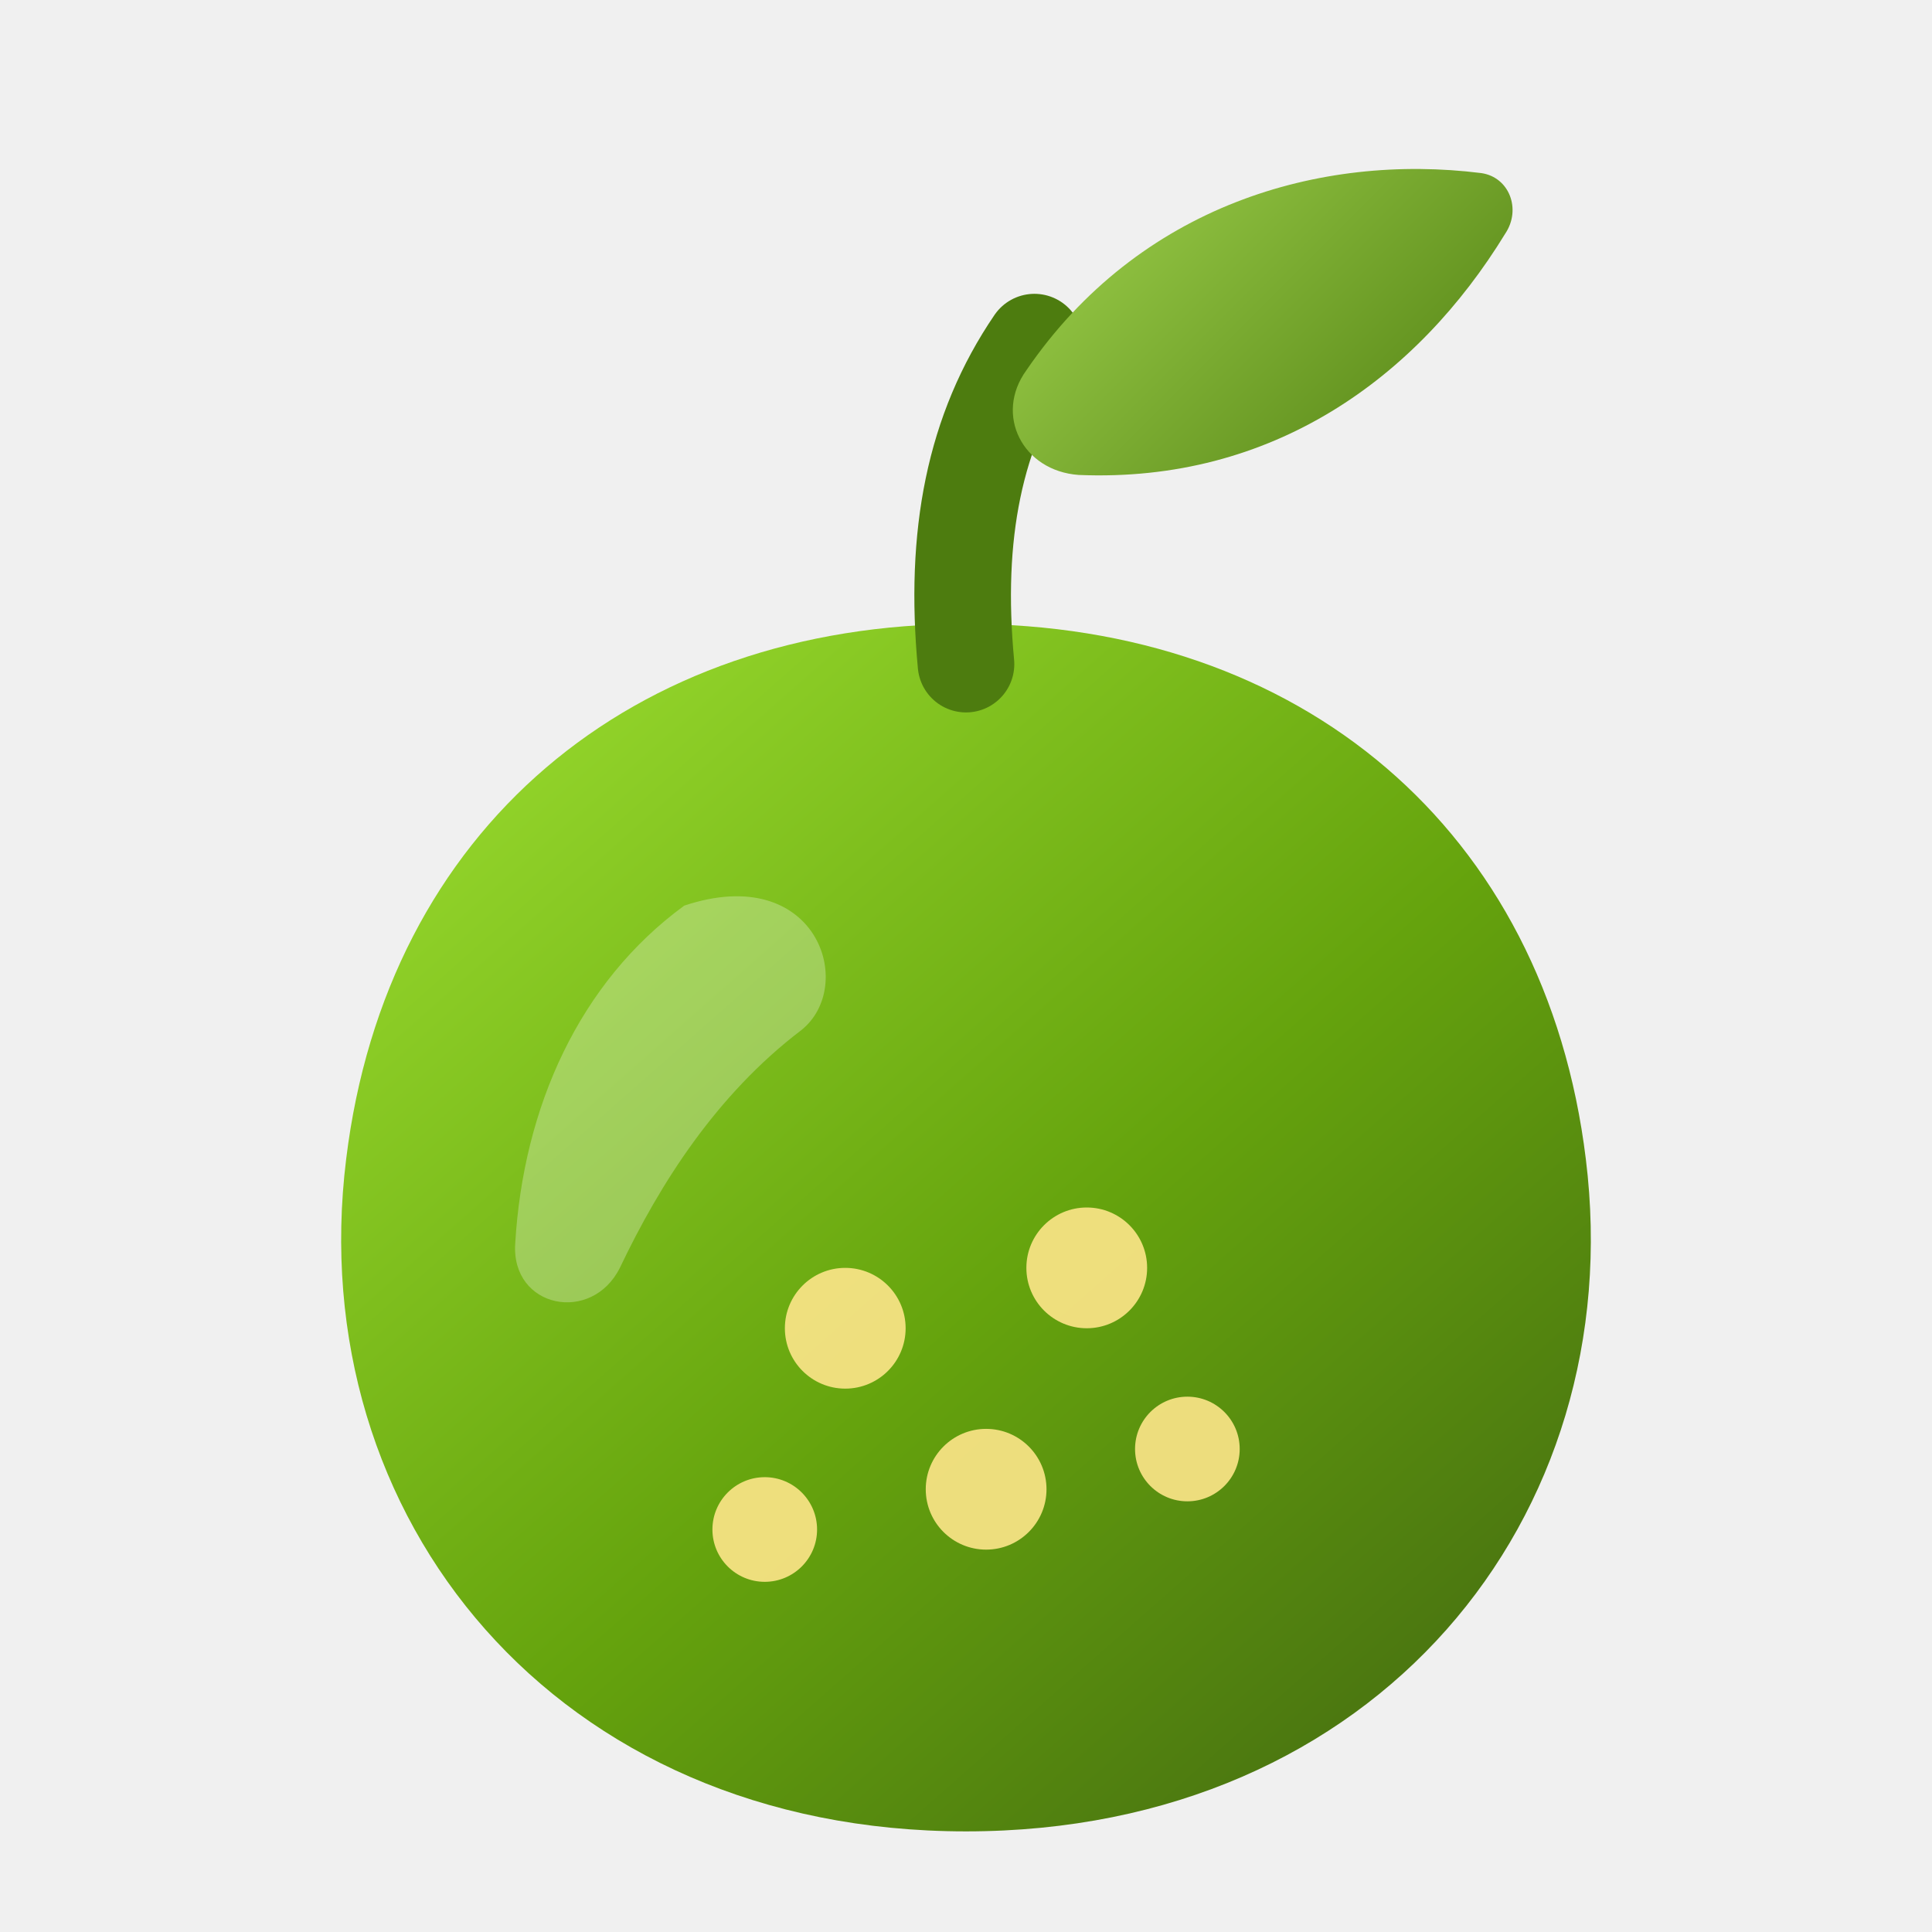
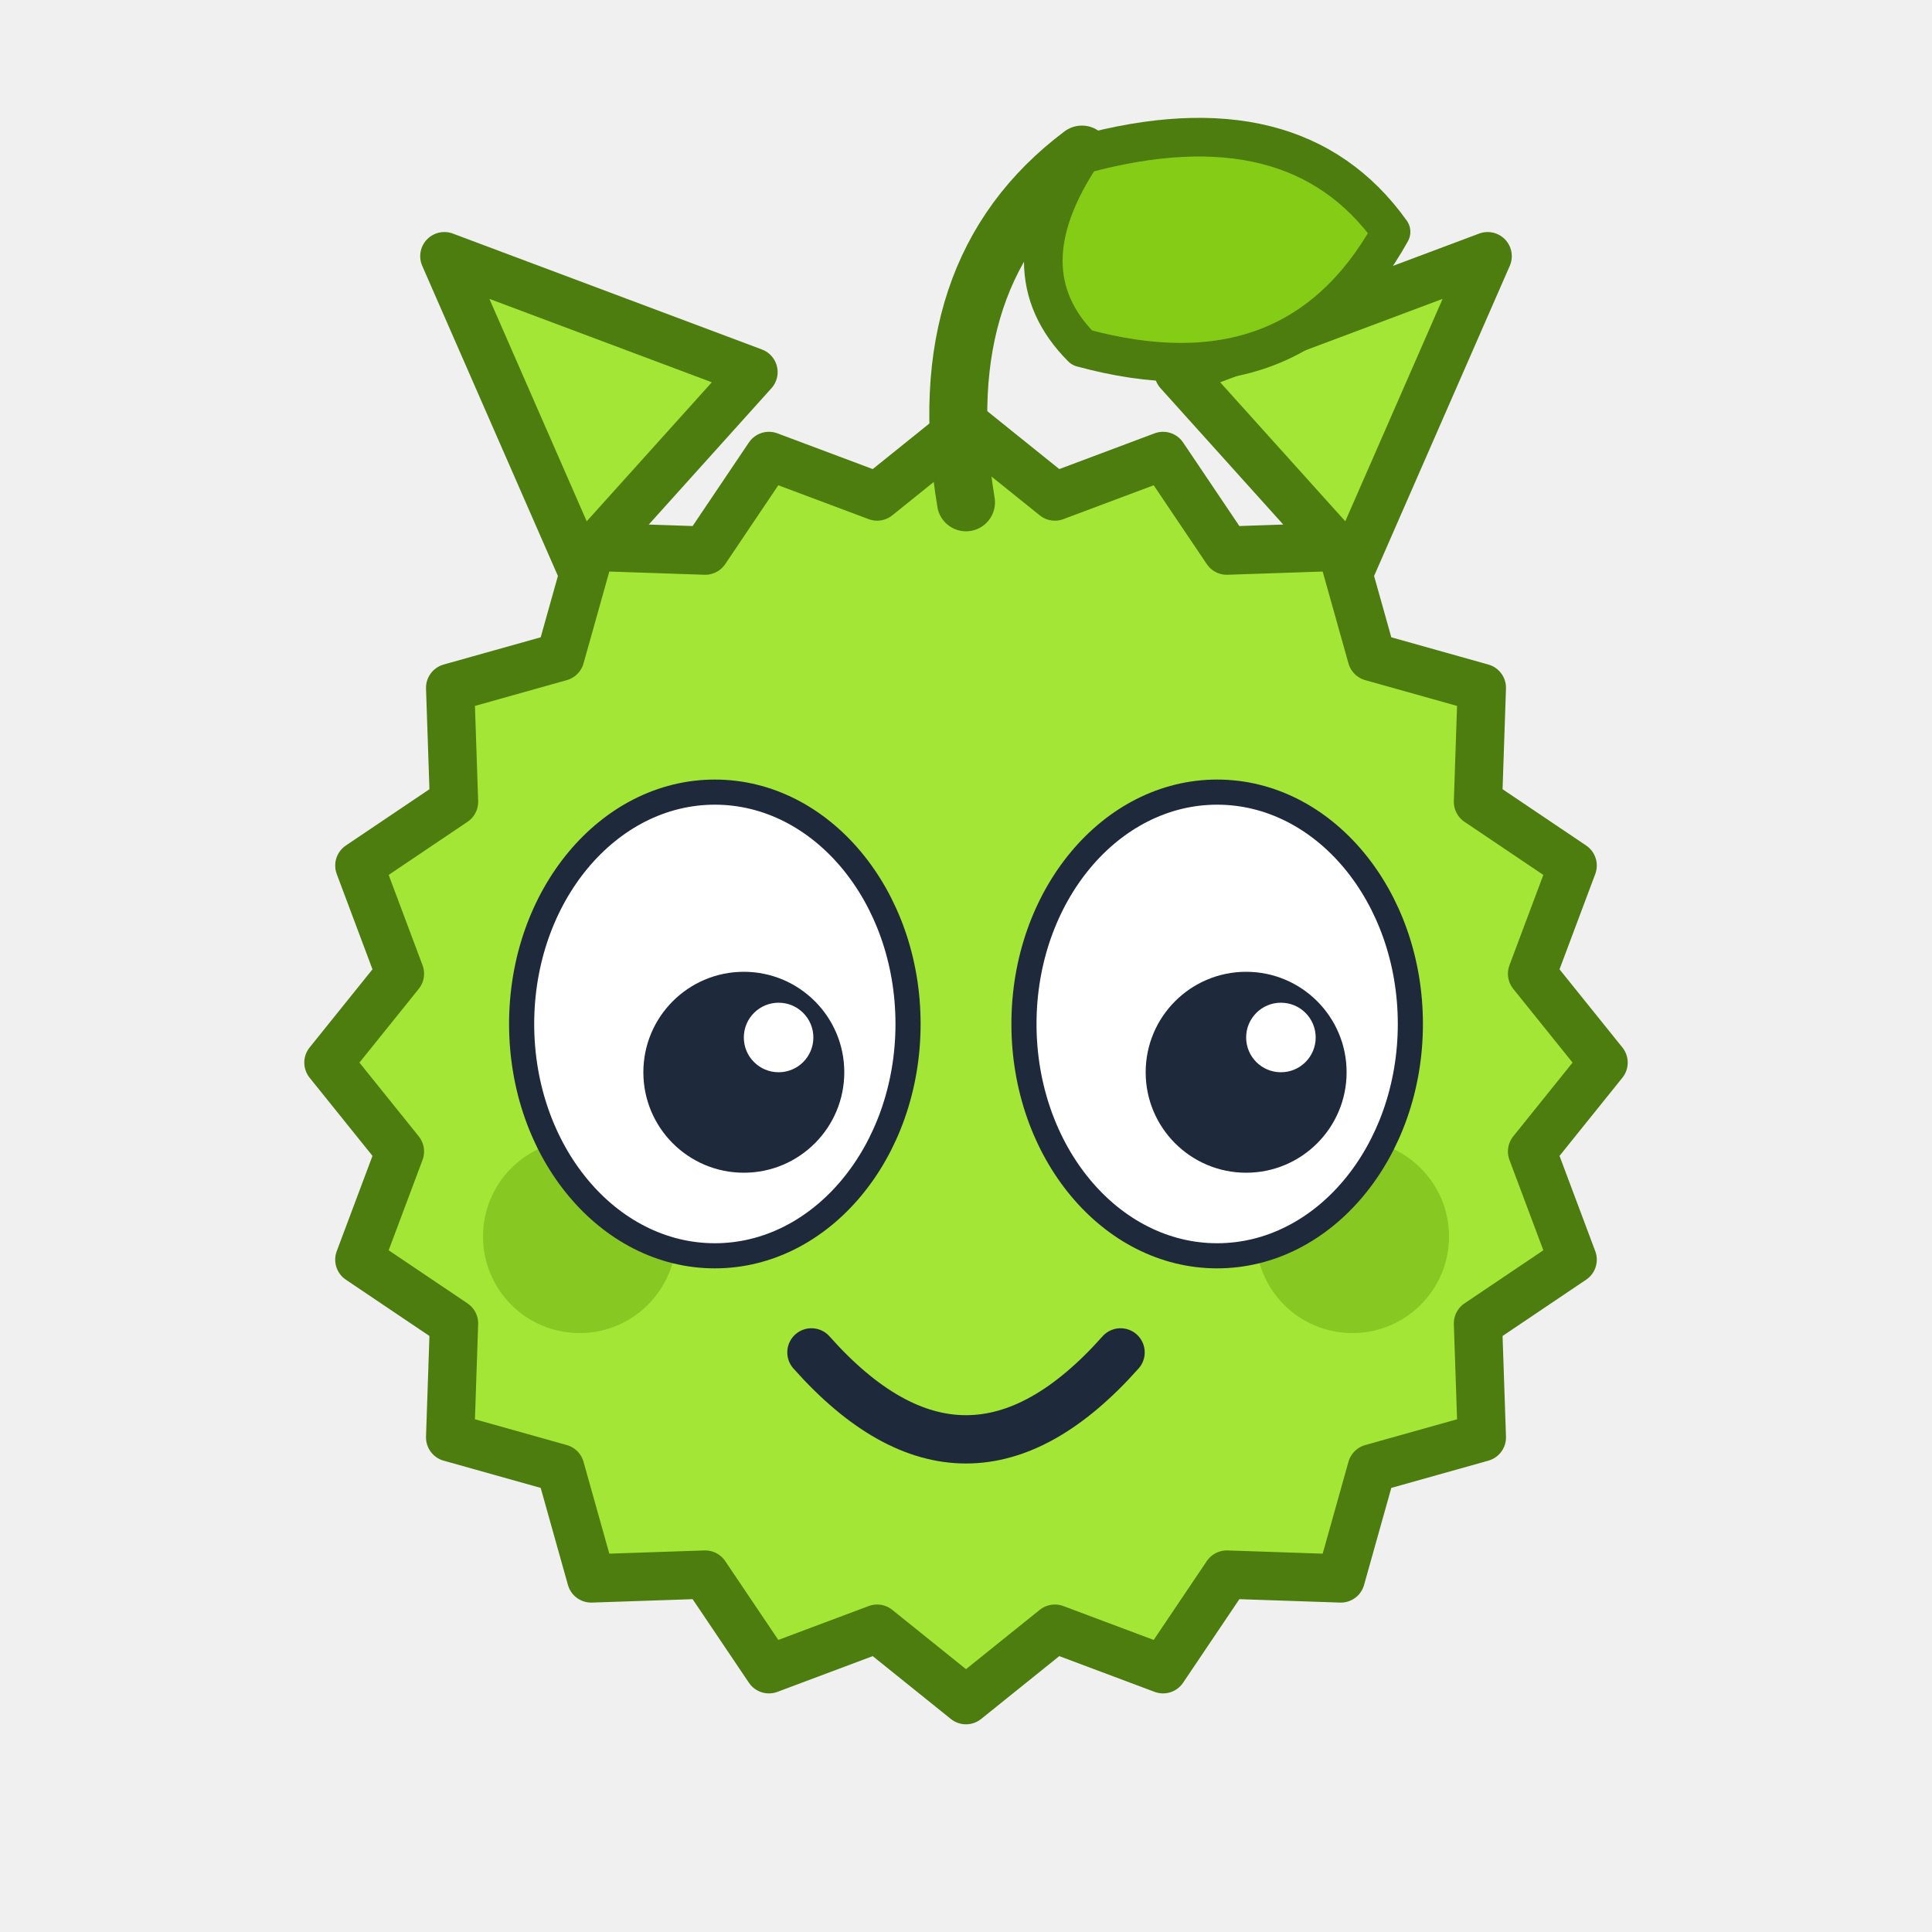
- <svg xmlns="http://www.w3.org/2000/svg" viewBox="0 0 48 48" fill="none" role="img" aria-label="Figgy">
-   <defs>
-     <linearGradient id="figBody" x1="10" y1="12" x2="40" y2="46" gradientUnits="userSpaceOnUse">
-       <stop offset="0" stop-color="#a3e635" />
-       <stop offset="0.55" stop-color="#65a30d" />
-       <stop offset="1" stop-color="#3f6212" />
-     </linearGradient>
-     <linearGradient id="figLeaf" x1="20" y1="2" x2="34" y2="16" gradientUnits="userSpaceOnUse">
-       <stop offset="0" stop-color="#bef264" />
-       <stop offset="1" stop-color="#4d7c0f" />
-     </linearGradient>
-   </defs>
-   <path d="M24 45.5C13.8 45.5 7.5 37.7 8.6 28.8 9.6 20.6 15.7 15.5 24 15.5s14.4 5.1 15.4 13.3C40.5 37.7 34.2 45.5 24 45.5Z" fill="url(#figBody)" />
-   <path d="M17 22.5c-2.6 1.9-4 5-4.2 8.4-.1 1.6 1.9 2 2.6.6 1-2.1 2.4-4.3 4.5-5.9 1.4-1.1.4-4.2-2.9-3.1Z" fill="#ffffff" opacity="0.28" />
-   <path d="M24 16.5c-.3-3.2.2-5.8 1.7-8" stroke="#4d7c0f" stroke-width="2.4" stroke-linecap="round" />
-   <path d="M25.5 9.2c2.8-4.1 7.3-5.4 11.3-4.9.7.1 1 .9.6 1.5-2.2 3.6-5.8 6.2-10.6 6-1.4-.1-2.1-1.5-1.3-2.6Z" fill="url(#figLeaf)" />
-   <g fill="#fde68a" opacity="0.9">
-     <circle cx="21" cy="33" r="1.5" />
-     <circle cx="27" cy="31.5" r="1.5" />
-     <circle cx="24.5" cy="37" r="1.5" />
-     <circle cx="29.5" cy="36" r="1.3" />
-     <circle cx="19" cy="38" r="1.3" />
+ <svg xmlns="http://www.w3.org/2000/svg" viewBox="0 0 100 100" role="img" aria-label="Figgy">
+   <path d="M30 29.26 l-7 -16 l16 6 Z" fill="#a3e635" stroke="#4d7c0f" stroke-width="2.5" stroke-linejoin="round" />
+   <path d="M70 29.26 l7 -16 l-16 6 Z" fill="#a3e635" stroke="#4d7c0f" stroke-width="2.5" stroke-linejoin="round" />
+   <path d="M50.0 22.0 L54.6 25.7 L60.2 23.6 L63.5 28.5 L69.4 28.3 L71.0 34.0 L76.7 35.6 L76.5 41.5 L81.4 44.8 L79.3 50.4 L83.0 55.0 L79.3 59.6 L81.4 65.2 L76.5 68.5 L76.7 74.4 L71.0 76.0 L69.4 81.7 L63.5 81.5 L60.2 86.4 L54.6 84.3 L50.0 88.0 L45.4 84.3 L39.8 86.4 L36.5 81.5 L30.6 81.7 L29.0 76.0 L23.3 74.4 L23.5 68.5 L18.6 65.2 L20.7 59.6 L17.0 55.0 L20.7 50.4 L18.6 44.8 L23.5 41.5 L23.3 35.6 L29.0 34.0 L30.6 28.3 L36.5 28.5 L39.8 23.6 L45.4 25.7 Z" fill="#a3e635" stroke="#4d7c0f" stroke-width="2.5" stroke-linejoin="round" />
+   <circle cx="30" cy="64" r="5" fill="#65a30d" opacity="0.45" />
+   <circle cx="70" cy="64" r="5" fill="#65a30d" opacity="0.45" />
+   <g>
+     <ellipse cx="37" cy="53" rx="10" ry="12" fill="#fff" stroke="#1e293b" stroke-width="1.3" />
+     <ellipse cx="63" cy="53" rx="10" ry="12" fill="#fff" stroke="#1e293b" stroke-width="1.3" />
+     <circle cx="38.5" cy="55.5" r="5.2" fill="#1e293b" />
+     <circle cx="64.5" cy="55.5" r="5.2" fill="#1e293b" />
+     <circle cx="40.3" cy="53.7" r="1.8" fill="#fff" />
+     <circle cx="66.3" cy="53.7" r="1.8" fill="#fff" />
  </g>
+   <path d="M42 70 q8 9 16 0" stroke="#1e293b" stroke-width="2.5" fill="none" stroke-linecap="round" />
+   <path d="M50 26 q-2 -12 6 -18" stroke="#4d7c0f" stroke-width="3" fill="none" stroke-linecap="round" />
+   <path d="M56 8 q11 -3 16 4 q-5 9 -16 6 q-4 -4 0 -10Z" fill="#84cc16" stroke="#4d7c0f" stroke-width="2" stroke-linejoin="round" />
</svg>
